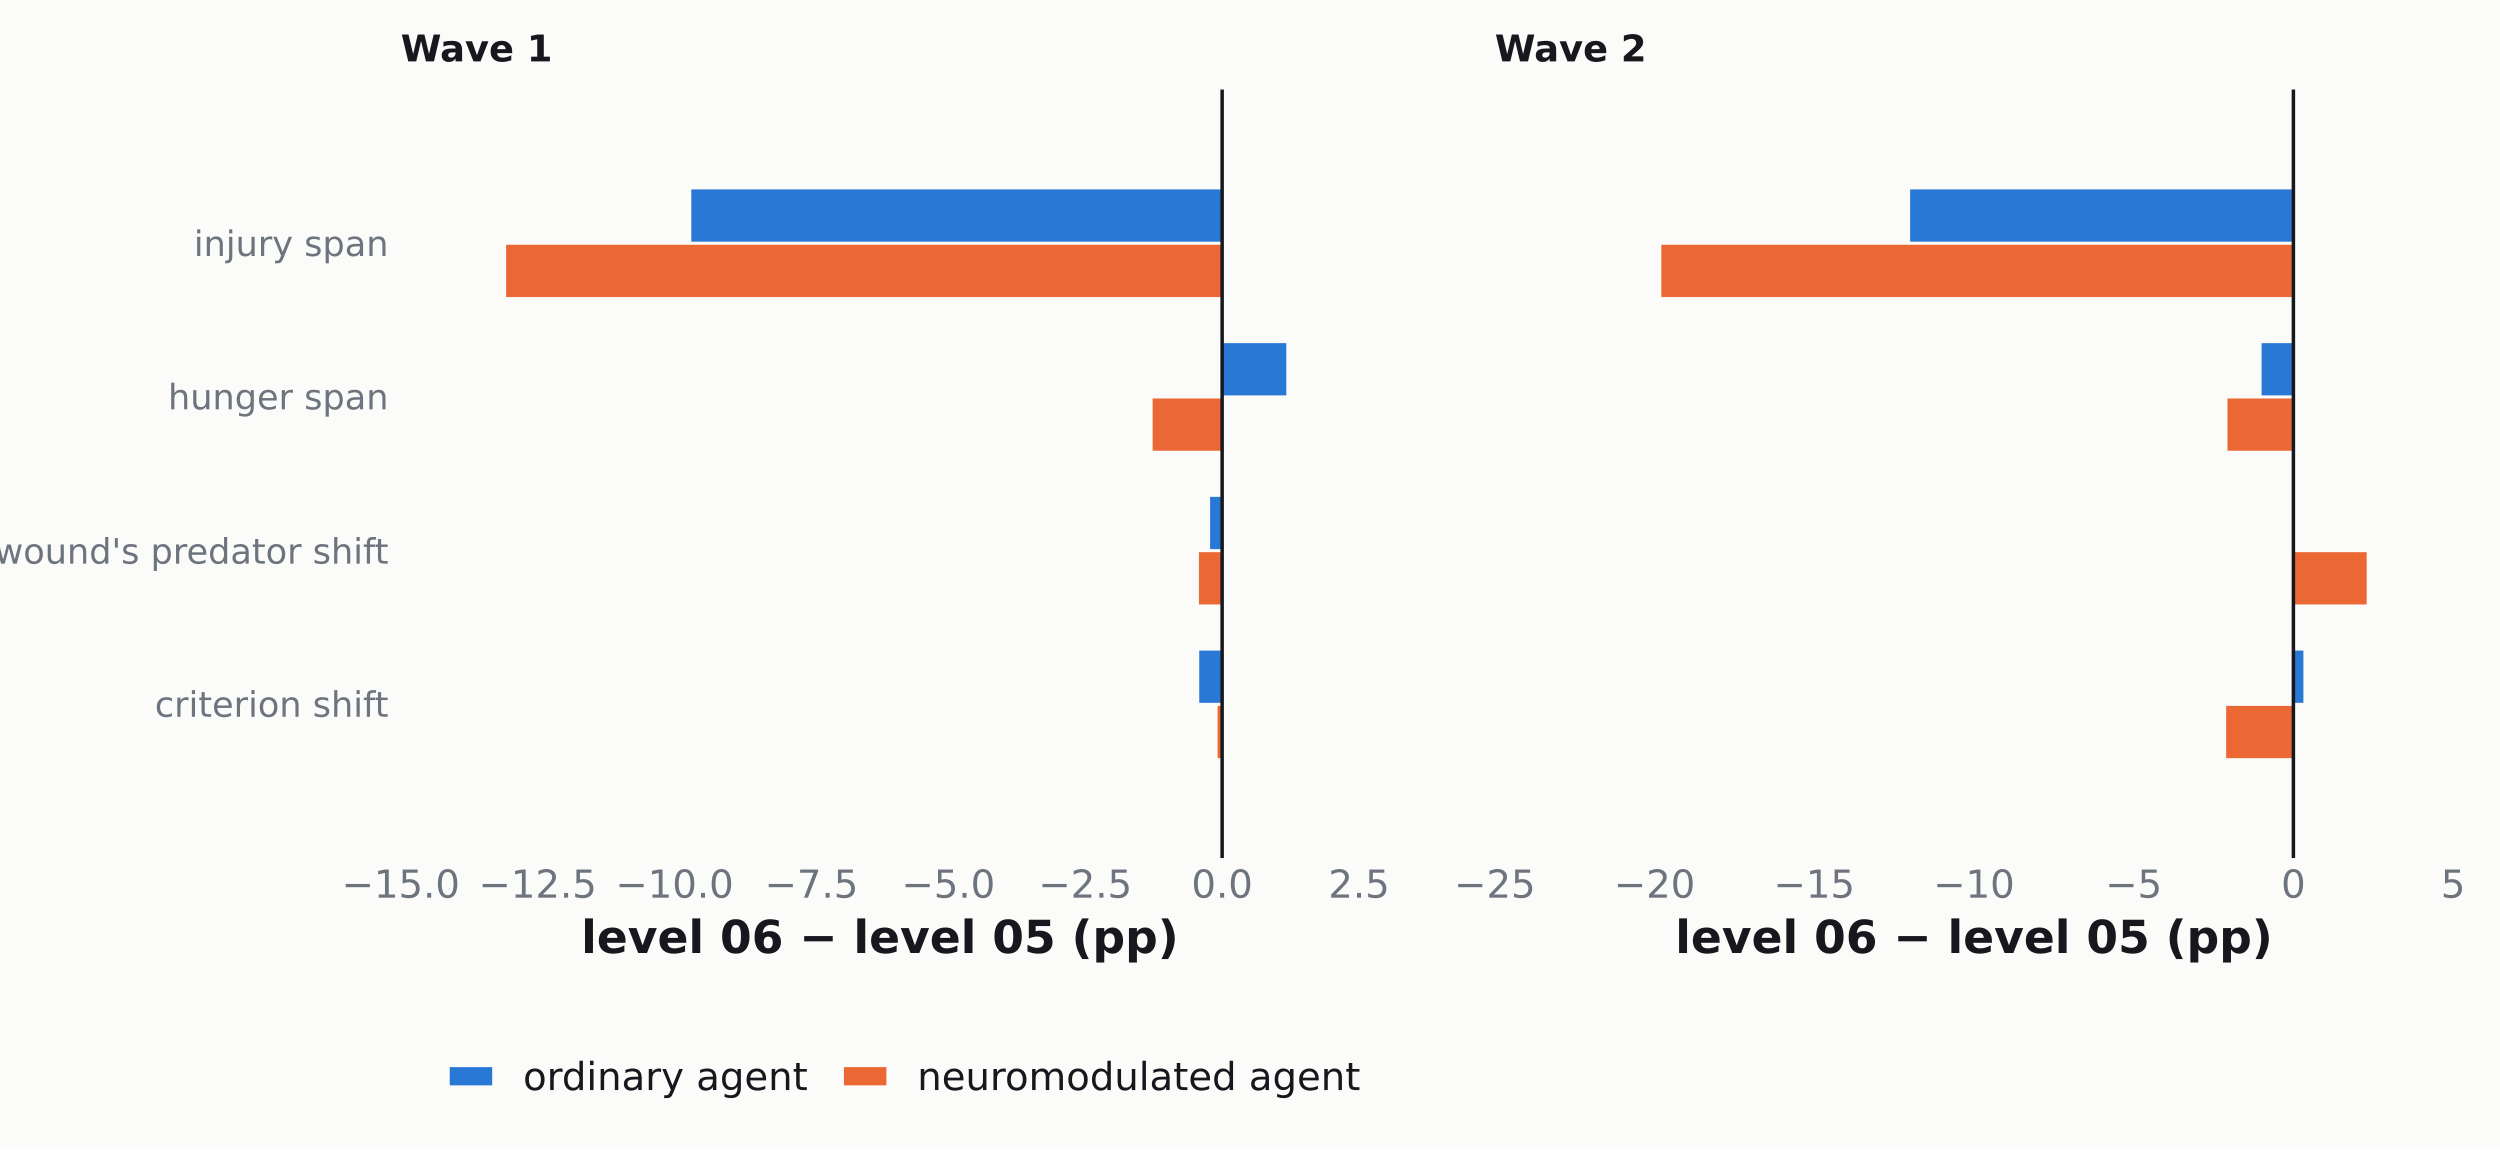
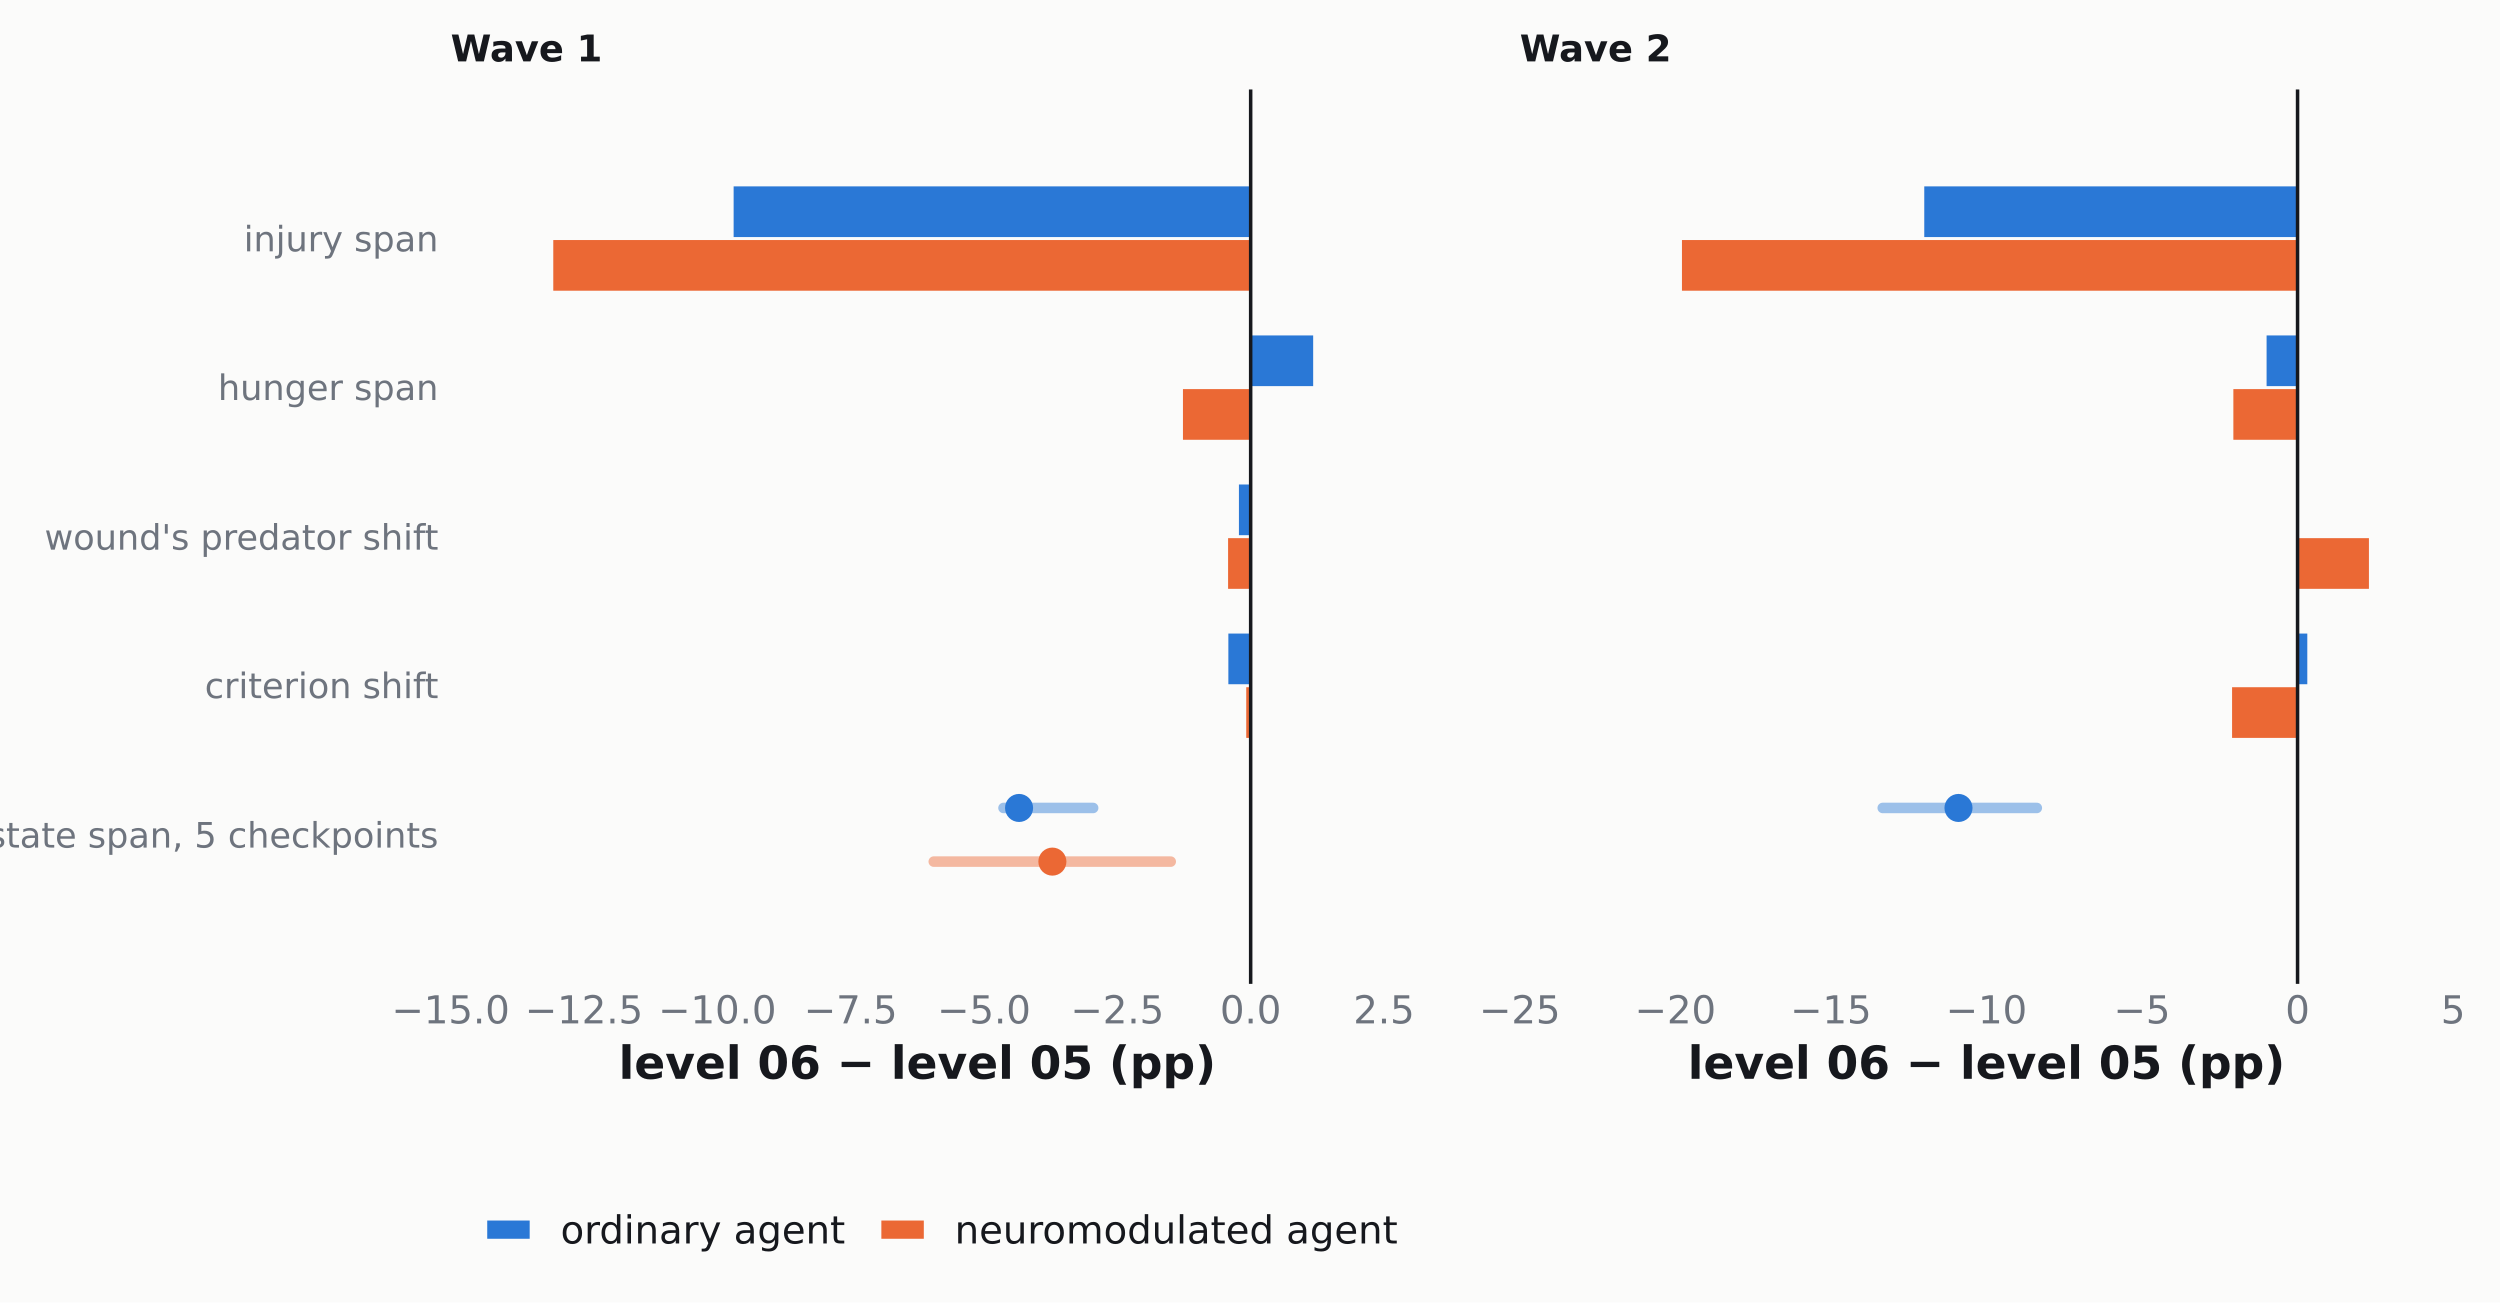
- <svg xmlns="http://www.w3.org/2000/svg" width="712.356pt" height="327.402pt" viewBox="0 0 712.356 327.402" version="1.1">
+ <svg xmlns="http://www.w3.org/2000/svg" xmlns:xlink="http://www.w3.org/1999/xlink" width="712.482pt" height="371.178pt" viewBox="0 0 712.482 371.178" version="1.1">
  <defs>
    <style type="text/css">*{stroke-linejoin: round; stroke-linecap: butt}</style>
  </defs>
  <g id="figure_1">
    <g id="patch_1">
-       <path d="M 0 327.402  L 712.356 327.402  L 712.356 0  L 0 0  z " style="fill: #fbfbfa" />
+       <path d="M -0 371.178  L 712.482 371.178  L 712.482 0  L -0 0  z " style="fill: #fbfbfa" />
    </g>
    <g id="axes_1">
      <g id="patch_2">
-         <path d="M 114.197 244.506  L 387.247 244.506  L 387.247 25.504  L 114.197 25.504  z " style="fill: #fbfbfa" />
+         <path d="M 128.436 280.388  L 394.429 280.388  L 394.429 25.504  L 128.436 25.504  z " style="fill: #fbfbfa" />
      </g>
      <g id="matplotlib.axis_1">
        <g id="xtick_1">
          <g id="line2d_1" />
          <g id="text_1">
-             <text style="font-size: 11px; font-family: 'Pretendard', 'system-ui', 'DejaVu Sans', sans-serif; text-anchor: middle; fill: #6e747e" x="114.197" y="255.784" transform="rotate(-0 114.1972 255.7838)">−15.0</text>
+             <text style="font-size: 11px; font-family: 'Pretendard', 'system-ui', 'DejaVu Sans', sans-serif; text-anchor: middle; fill: #6e747e" x="128.436" y="291.666" transform="rotate(-0 128.4363 291.6657)">−15.0</text>
          </g>
        </g>
        <g id="xtick_2">
          <g id="line2d_2" />
          <g id="text_2">
-             <text style="font-size: 11px; font-family: 'Pretendard', 'system-ui', 'DejaVu Sans', sans-serif; text-anchor: middle; fill: #6e747e" x="153.204" y="255.784" transform="rotate(-0 153.2043 255.7838)">−12.5</text>
+             <text style="font-size: 11px; font-family: 'Pretendard', 'system-ui', 'DejaVu Sans', sans-serif; text-anchor: middle; fill: #6e747e" x="166.435" y="291.666" transform="rotate(-0 166.4352 291.6657)">−12.5</text>
          </g>
        </g>
        <g id="xtick_3">
          <g id="line2d_3" />
          <g id="text_3">
-             <text style="font-size: 11px; font-family: 'Pretendard', 'system-ui', 'DejaVu Sans', sans-serif; text-anchor: middle; fill: #6e747e" x="192.211" y="255.784" transform="rotate(-0 192.2114 255.7838)">−10.0</text>
+             <text style="font-size: 11px; font-family: 'Pretendard', 'system-ui', 'DejaVu Sans', sans-serif; text-anchor: middle; fill: #6e747e" x="204.434" y="291.666" transform="rotate(-0 204.4342 291.6657)">−10.0</text>
          </g>
        </g>
        <g id="xtick_4">
          <g id="line2d_4" />
          <g id="text_4">
-             <text style="font-size: 11px; font-family: 'Pretendard', 'system-ui', 'DejaVu Sans', sans-serif; text-anchor: middle; fill: #6e747e" x="231.219" y="255.784" transform="rotate(-0 231.2185 255.7838)">−7.5</text>
+             <text style="font-size: 11px; font-family: 'Pretendard', 'system-ui', 'DejaVu Sans', sans-serif; text-anchor: middle; fill: #6e747e" x="242.433" y="291.666" transform="rotate(-0 242.4332 291.6657)">−7.5</text>
          </g>
        </g>
        <g id="xtick_5">
          <g id="line2d_5" />
          <g id="text_5">
-             <text style="font-size: 11px; font-family: 'Pretendard', 'system-ui', 'DejaVu Sans', sans-serif; text-anchor: middle; fill: #6e747e" x="270.226" y="255.784" transform="rotate(-0 270.2256 255.7838)">−5.0</text>
+             <text style="font-size: 11px; font-family: 'Pretendard', 'system-ui', 'DejaVu Sans', sans-serif; text-anchor: middle; fill: #6e747e" x="280.432" y="291.666" transform="rotate(-0 280.4322 291.6657)">−5.0</text>
          </g>
        </g>
        <g id="xtick_6">
          <g id="line2d_6" />
          <g id="text_6">
-             <text style="font-size: 11px; font-family: 'Pretendard', 'system-ui', 'DejaVu Sans', sans-serif; text-anchor: middle; fill: #6e747e" x="309.233" y="255.784" transform="rotate(-0 309.2327 255.7838)">−2.5</text>
+             <text style="font-size: 11px; font-family: 'Pretendard', 'system-ui', 'DejaVu Sans', sans-serif; text-anchor: middle; fill: #6e747e" x="318.431" y="291.666" transform="rotate(-0 318.4312 291.6657)">−2.5</text>
          </g>
        </g>
        <g id="xtick_7">
          <g id="line2d_7" />
          <g id="text_7">
-             <text style="font-size: 11px; font-family: 'Pretendard', 'system-ui', 'DejaVu Sans', sans-serif; text-anchor: middle; fill: #6e747e" x="348.24" y="255.784" transform="rotate(-0 348.2398 255.7838)">0.0</text>
+             <text style="font-size: 11px; font-family: 'Pretendard', 'system-ui', 'DejaVu Sans', sans-serif; text-anchor: middle; fill: #6e747e" x="356.43" y="291.666" transform="rotate(-0 356.4302 291.6657)">0.0</text>
          </g>
        </g>
        <g id="xtick_8">
          <g id="line2d_8" />
          <g id="text_8">
-             <text style="font-size: 11px; font-family: 'Pretendard', 'system-ui', 'DejaVu Sans', sans-serif; text-anchor: middle; fill: #6e747e" x="387.247" y="255.784" transform="rotate(-0 387.247 255.7838)">2.5</text>
+             <text style="font-size: 11px; font-family: 'Pretendard', 'system-ui', 'DejaVu Sans', sans-serif; text-anchor: middle; fill: #6e747e" x="394.429" y="291.666" transform="rotate(-0 394.4292 291.6657)">2.5</text>
          </g>
        </g>
        <g id="text_9">
-           <text style="font-weight: 600; font-size: 13px; font-family: 'Pretendard', 'system-ui', 'DejaVu Sans', sans-serif; text-anchor: middle; fill: #16181d" x="250.722" y="271.561" transform="rotate(-0 250.7221 271.5607)">level 06 − level 05 (pp)</text>
+           <text style="font-weight: 600; font-size: 13px; font-family: 'Pretendard', 'system-ui', 'DejaVu Sans', sans-serif; text-anchor: middle; fill: #16181d" x="261.433" y="307.443" transform="rotate(-0 261.4327 307.4426)">level 06 − level 05 (pp)</text>
        </g>
      </g>
      <g id="matplotlib.axis_2">
        <g id="ytick_1">
          <g id="line2d_9" />
          <g id="text_10">
-             <text style="font-size: 10px; font-family: 'Pretendard', 'system-ui', 'DejaVu Sans', sans-serif; text-anchor: end; fill: #6e747e" x="110.697" y="72.952" transform="rotate(-0 110.6972 72.95201)">injury span</text>
+             <text style="font-size: 10px; font-family: 'Pretendard', 'system-ui', 'DejaVu Sans', sans-serif; text-anchor: end; fill: #6e747e" x="124.936" y="71.632" transform="rotate(-0 124.9363 71.63224)">injury span</text>
          </g>
        </g>
        <g id="ytick_2">
          <g id="line2d_10" />
          <g id="text_11">
-             <text style="font-size: 10px; font-family: 'Pretendard', 'system-ui', 'DejaVu Sans', sans-serif; text-anchor: end; fill: #6e747e" x="110.697" y="116.64" transform="rotate(-0 110.6972 116.64)">hunger span</text>
+             <text style="font-size: 10px; font-family: 'Pretendard', 'system-ui', 'DejaVu Sans', sans-serif; text-anchor: end; fill: #6e747e" x="124.936" y="114.001" transform="rotate(-0 124.9363 114.0005)">hunger span</text>
          </g>
        </g>
        <g id="ytick_3">
          <g id="line2d_11" />
          <g id="text_12">
-             <text style="font-size: 10px; font-family: 'Pretendard', 'system-ui', 'DejaVu Sans', sans-serif; text-anchor: end; fill: #6e747e" x="110.697" y="160.607" transform="rotate(-0 110.6972 160.607)">wound's predator shift</text>
+             <text style="font-size: 10px; font-family: 'Pretendard', 'system-ui', 'DejaVu Sans', sans-serif; text-anchor: end; fill: #6e747e" x="124.936" y="156.648" transform="rotate(-0 124.9363 156.6477)">wound's predator shift</text>
          </g>
        </g>
        <g id="ytick_4">
          <g id="line2d_12" />
          <g id="text_13">
-             <text style="font-size: 10px; font-family: 'Pretendard', 'system-ui', 'DejaVu Sans', sans-serif; text-anchor: end; fill: #6e747e" x="110.697" y="204.241" transform="rotate(-0 110.6972 204.2411)">criterion shift</text>
+             <text style="font-size: 10px; font-family: 'Pretendard', 'system-ui', 'DejaVu Sans', sans-serif; text-anchor: end; fill: #6e747e" x="124.936" y="198.962" transform="rotate(-0 124.9363 198.962)">criterion shift</text>
+           </g>
+         </g>
+         <g id="ytick_5">
+           <g id="line2d_13" />
+           <g id="text_14">
+             <text style="font-size: 10px; font-family: 'Pretendard', 'system-ui', 'DejaVu Sans', sans-serif; text-anchor: end; fill: #6e747e" x="124.936" y="241.555" transform="rotate(-0 124.9363 241.5553)">state span, 5 checkpoints</text>
          </g>
        </g>
      </g>
      <g id="patch_3">
-         <path d="M 348.24 68.866  L 196.979 68.866  L 196.979 53.974  L 348.24 53.974  z " clip-path="url(#pf181e5ffb9)" style="fill: #2a78d6" />
+         <path d="M 356.43 67.56  L 209.078 67.56  L 209.078 53.116  L 356.43 53.116  z " clip-path="url(#pb6d5bcc09e)" style="fill: #2a78d6" />
      </g>
      <g id="patch_4">
-         <path d="M 348.24 112.667  L 366.525 112.667  L 366.525 97.775  L 348.24 97.775  z " clip-path="url(#pf181e5ffb9)" style="fill: #2a78d6" />
+         <path d="M 356.43 110.041  L 374.243 110.041  L 374.243 95.597  L 356.43 95.597  z " clip-path="url(#pb6d5bcc09e)" style="fill: #2a78d6" />
      </g>
      <g id="patch_5">
-         <path d="M 348.24 156.467  L 344.807 156.467  L 344.807 141.575  L 348.24 141.575  z " clip-path="url(#pf181e5ffb9)" style="fill: #2a78d6" />
+         <path d="M 356.43 152.521  L 353.086 152.521  L 353.086 138.078  L 356.43 138.078  z " clip-path="url(#pb6d5bcc09e)" style="fill: #2a78d6" />
      </g>
      <g id="patch_6">
-         <path d="M 348.24 200.268  L 341.715 200.268  L 341.715 185.376  L 348.24 185.376  z " clip-path="url(#pf181e5ffb9)" style="fill: #2a78d6" />
+         <path d="M 356.43 195.002  L 350.074 195.002  L 350.074 180.559  L 356.43 180.559  z " clip-path="url(#pb6d5bcc09e)" style="fill: #2a78d6" />
      </g>
      <g id="patch_7">
-         <path d="M 348.24 84.635  L 144.216 84.635  L 144.216 69.742  L 348.24 69.742  z " clip-path="url(#pf181e5ffb9)" style="fill: #eb6834" />
+         <path d="M 356.43 82.853  L 157.679 82.853  L 157.679 68.409  L 356.43 68.409  z " clip-path="url(#pb6d5bcc09e)" style="fill: #eb6834" />
      </g>
      <g id="patch_8">
-         <path d="M 348.24 128.435  L 328.432 128.435  L 328.432 113.543  L 348.24 113.543  z " clip-path="url(#pf181e5ffb9)" style="fill: #eb6834" />
+         <path d="M 356.43 125.334  L 337.134 125.334  L 337.134 110.89  L 356.43 110.89  z " clip-path="url(#pb6d5bcc09e)" style="fill: #eb6834" />
      </g>
      <g id="patch_9">
-         <path d="M 348.24 172.236  L 341.633 172.236  L 341.633 157.343  L 348.24 157.343  z " clip-path="url(#pf181e5ffb9)" style="fill: #eb6834" />
+         <path d="M 356.43 167.814  L 349.994 167.814  L 349.994 153.371  L 356.43 153.371  z " clip-path="url(#pb6d5bcc09e)" style="fill: #eb6834" />
      </g>
      <g id="patch_10">
-         <path d="M 348.24 216.036  L 346.947 216.036  L 346.947 201.144  L 348.24 201.144  z " clip-path="url(#pf181e5ffb9)" style="fill: #eb6834" />
-       </g>
-       <g id="line2d_13">
-         <path d="M 348.24 244.506  L 348.24 25.504  " clip-path="url(#pf181e5ffb9)" style="fill: none; stroke: #16181d; stroke-linecap: round" />
-       </g>
-       <g id="text_14">
-         <text style="font-weight: 600; font-size: 10.5px; font-family: 'Pretendard', 'system-ui', 'DejaVu Sans', sans-serif; text-anchor: start; fill: #16181d" x="114.197" y="17.504" transform="rotate(-0 114.1972 17.50383)">Wave 1</text>
+         <path d="M 356.43 210.295  L 355.171 210.295  L 355.171 195.852  L 356.43 195.852  z " clip-path="url(#pb6d5bcc09e)" style="fill: #eb6834" />
+       </g>
+       <g id="line2d_14">
+         <path d="M 285.99 230.261  L 311.539 230.261  " clip-path="url(#pb6d5bcc09e)" style="fill: none; stroke: #2a78d6; stroke-opacity: 0.45; stroke-width: 3; stroke-linecap: round" />
+       </g>
+       <g id="line2d_15">
+         <defs>
+           <path id="m5a397dd3b4" d="M 0 3.5  C 0.928 3.5 1.819 3.131 2.475 2.475  C 3.131 1.819 3.5 0.928 3.5 0  C 3.5 -0.928 3.131 -1.819 2.475 -2.475  C 1.819 -3.131 0.928 -3.5 0 -3.5  C -0.928 -3.5 -1.819 -3.131 -2.475 -2.475  C -3.131 -1.819 -3.5 -0.928 -3.5 0  C -3.5 0.928 -3.131 1.819 -2.475 2.475  C -1.819 3.131 -0.928 3.5 0 3.5  z " style="stroke: #2a78d6" />
+         </defs>
+         <g clip-path="url(#pb6d5bcc09e)">
+           <use xlink:href="#m5a397dd3b4" x="290.425" y="230.261" style="fill: #2a78d6; stroke: #2a78d6" />
+         </g>
+       </g>
+       <g id="line2d_16">
+         <path d="M 266.112 245.554  L 333.651 245.554  " clip-path="url(#pb6d5bcc09e)" style="fill: none; stroke: #eb6834; stroke-opacity: 0.45; stroke-width: 3; stroke-linecap: round" />
+       </g>
+       <g id="line2d_17">
+         <defs>
+           <path id="mee2630f8b6" d="M 0 3.5  C 0.928 3.5 1.819 3.131 2.475 2.475  C 3.131 1.819 3.5 0.928 3.5 0  C 3.5 -0.928 3.131 -1.819 2.475 -2.475  C 1.819 -3.131 0.928 -3.5 0 -3.5  C -0.928 -3.5 -1.819 -3.131 -2.475 -2.475  C -3.131 -1.819 -3.5 -0.928 -3.5 0  C -3.5 0.928 -3.131 1.819 -2.475 2.475  C -1.819 3.131 -0.928 3.5 0 3.5  z " style="stroke: #eb6834" />
+         </defs>
+         <g clip-path="url(#pb6d5bcc09e)">
+           <use xlink:href="#mee2630f8b6" x="299.922" y="245.554" style="fill: #eb6834; stroke: #eb6834" />
+         </g>
+       </g>
+       <g id="line2d_18">
+         <path d="M 356.43 280.388  L 356.43 25.504  " clip-path="url(#pb6d5bcc09e)" style="fill: none; stroke: #16181d; stroke-linecap: round" />
+       </g>
+       <g id="text_15">
+         <text style="font-weight: 600; font-size: 10.5px; font-family: 'Pretendard', 'system-ui', 'DejaVu Sans', sans-serif; text-anchor: start; fill: #16181d" x="128.436" y="17.504" transform="rotate(-0 128.4363 17.50383)">Wave 1</text>
      </g>
      <g id="legend_1">
        <g id="patch_11">
-           <path d="M 128.147 309.264  L 140.247 309.264  L 140.247 304.067  L 128.147 304.067  z " style="fill: #2a78d6" />
-         </g>
-         <g id="text_15">
-           <text style="font-size: 11px; font-family: 'Pretendard', 'system-ui', 'DejaVu Sans', sans-serif; text-anchor: start; fill: #16181d" x="149.047" y="310.612" transform="rotate(-0 149.0468 310.6119)">ordinary agent</text>
+           <path d="M 138.857 353.04  L 150.957 353.04  L 150.957 347.843  L 138.857 347.843  z " style="fill: #2a78d6" />
+         </g>
+         <g id="text_16">
+           <text style="font-size: 11px; font-family: 'Pretendard', 'system-ui', 'DejaVu Sans', sans-serif; text-anchor: start; fill: #16181d" x="159.757" y="354.388" transform="rotate(-0 159.7575 354.3878)">ordinary agent</text>
        </g>
        <g id="patch_12">
-           <path d="M 240.469 309.264  L 252.569 309.264  L 252.569 304.067  L 240.469 304.067  z " style="fill: #eb6834" />
-         </g>
-         <g id="text_16">
-           <text style="font-size: 11px; font-family: 'Pretendard', 'system-ui', 'DejaVu Sans', sans-serif; text-anchor: start; fill: #16181d" x="261.369" y="310.612" transform="rotate(-0 261.3689 310.6119)">neuromodulated agent</text>
+           <path d="M 251.18 353.04  L 263.28 353.04  L 263.28 347.843  L 251.18 347.843  z " style="fill: #eb6834" />
+         </g>
+         <g id="text_17">
+           <text style="font-size: 11px; font-family: 'Pretendard', 'system-ui', 'DejaVu Sans', sans-serif; text-anchor: start; fill: #16181d" x="272.08" y="354.388" transform="rotate(-0 272.0795 354.3878)">neuromodulated agent</text>
        </g>
      </g>
    </g>
    <g id="axes_2">
      <g id="patch_13">
-         <path d="M 425.945 244.506  L 698.994 244.506  L 698.994 25.504  L 425.945 25.504  z " style="fill: #fbfbfa" />
+         <path d="M 433.127 280.388  L 699.12 280.388  L 699.12 25.504  L 433.127 25.504  z " style="fill: #fbfbfa" />
      </g>
      <g id="matplotlib.axis_3">
        <g id="xtick_9">
-           <g id="line2d_14" />
-           <g id="text_17">
-             <text style="font-size: 11px; font-family: 'Pretendard', 'system-ui', 'DejaVu Sans', sans-serif; text-anchor: middle; fill: #6e747e" x="425.945" y="255.784" transform="rotate(-0 425.9447 255.7838)">−25</text>
+           <g id="line2d_19" />
+           <g id="text_18">
+             <text style="font-size: 11px; font-family: 'Pretendard', 'system-ui', 'DejaVu Sans', sans-serif; text-anchor: middle; fill: #6e747e" x="433.127" y="291.666" transform="rotate(-0 433.1269 291.6657)">−25</text>
          </g>
        </g>
        <g id="xtick_10">
-           <g id="line2d_15" />
-           <g id="text_18">
-             <text style="font-size: 11px; font-family: 'Pretendard', 'system-ui', 'DejaVu Sans', sans-serif; text-anchor: middle; fill: #6e747e" x="471.453" y="255.784" transform="rotate(-0 471.453 255.7838)">−20</text>
+           <g id="line2d_20" />
+           <g id="text_19">
+             <text style="font-size: 11px; font-family: 'Pretendard', 'system-ui', 'DejaVu Sans', sans-serif; text-anchor: middle; fill: #6e747e" x="477.459" y="291.666" transform="rotate(-0 477.4591 291.6657)">−20</text>
          </g>
        </g>
        <g id="xtick_11">
-           <g id="line2d_16" />
-           <g id="text_19">
-             <text style="font-size: 11px; font-family: 'Pretendard', 'system-ui', 'DejaVu Sans', sans-serif; text-anchor: middle; fill: #6e747e" x="516.961" y="255.784" transform="rotate(-0 516.9613 255.7838)">−15</text>
+           <g id="line2d_21" />
+           <g id="text_20">
+             <text style="font-size: 11px; font-family: 'Pretendard', 'system-ui', 'DejaVu Sans', sans-serif; text-anchor: middle; fill: #6e747e" x="521.791" y="291.666" transform="rotate(-0 521.7912 291.6657)">−15</text>
          </g>
        </g>
        <g id="xtick_12">
-           <g id="line2d_17" />
-           <g id="text_20">
-             <text style="font-size: 11px; font-family: 'Pretendard', 'system-ui', 'DejaVu Sans', sans-serif; text-anchor: middle; fill: #6e747e" x="562.47" y="255.784" transform="rotate(-0 562.4696 255.7838)">−10</text>
+           <g id="line2d_22" />
+           <g id="text_21">
+             <text style="font-size: 11px; font-family: 'Pretendard', 'system-ui', 'DejaVu Sans', sans-serif; text-anchor: middle; fill: #6e747e" x="566.123" y="291.666" transform="rotate(-0 566.1234 291.6657)">−10</text>
          </g>
        </g>
        <g id="xtick_13">
-           <g id="line2d_18" />
-           <g id="text_21">
-             <text style="font-size: 11px; font-family: 'Pretendard', 'system-ui', 'DejaVu Sans', sans-serif; text-anchor: middle; fill: #6e747e" x="607.978" y="255.784" transform="rotate(-0 607.9779 255.7838)">−5</text>
+           <g id="line2d_23" />
+           <g id="text_22">
+             <text style="font-size: 11px; font-family: 'Pretendard', 'system-ui', 'DejaVu Sans', sans-serif; text-anchor: middle; fill: #6e747e" x="610.456" y="291.666" transform="rotate(-0 610.4556 291.6657)">−5</text>
          </g>
        </g>
        <g id="xtick_14">
-           <g id="line2d_19" />
-           <g id="text_22">
-             <text style="font-size: 11px; font-family: 'Pretendard', 'system-ui', 'DejaVu Sans', sans-serif; text-anchor: middle; fill: #6e747e" x="653.486" y="255.784" transform="rotate(-0 653.4862 255.7838)">0</text>
+           <g id="line2d_24" />
+           <g id="text_23">
+             <text style="font-size: 11px; font-family: 'Pretendard', 'system-ui', 'DejaVu Sans', sans-serif; text-anchor: middle; fill: #6e747e" x="654.788" y="291.666" transform="rotate(-0 654.7877 291.6657)">0</text>
          </g>
        </g>
        <g id="xtick_15">
-           <g id="line2d_20" />
-           <g id="text_23">
-             <text style="font-size: 11px; font-family: 'Pretendard', 'system-ui', 'DejaVu Sans', sans-serif; text-anchor: middle; fill: #6e747e" x="698.994" y="255.784" transform="rotate(-0 698.9945 255.7838)">5</text>
-           </g>
-         </g>
-         <g id="text_24">
-           <text style="font-weight: 600; font-size: 13px; font-family: 'Pretendard', 'system-ui', 'DejaVu Sans', sans-serif; text-anchor: middle; fill: #16181d" x="562.47" y="271.561" transform="rotate(-0 562.4696 271.5607)">level 06 − level 05 (pp)</text>
+           <g id="line2d_25" />
+           <g id="text_24">
+             <text style="font-size: 11px; font-family: 'Pretendard', 'system-ui', 'DejaVu Sans', sans-serif; text-anchor: middle; fill: #6e747e" x="699.12" y="291.666" transform="rotate(-0 699.1199 291.6657)">5</text>
+           </g>
+         </g>
+         <g id="text_25">
+           <text style="font-weight: 600; font-size: 13px; font-family: 'Pretendard', 'system-ui', 'DejaVu Sans', sans-serif; text-anchor: middle; fill: #16181d" x="566.123" y="307.443" transform="rotate(-0 566.1234 307.4426)">level 06 − level 05 (pp)</text>
        </g>
      </g>
      <g id="matplotlib.axis_4">
-         <g id="ytick_5">
-           <g id="line2d_21" />
-         </g>
        <g id="ytick_6">
-           <g id="line2d_22" />
+           <g id="line2d_26" />
        </g>
        <g id="ytick_7">
-           <g id="line2d_23" />
+           <g id="line2d_27" />
        </g>
        <g id="ytick_8">
-           <g id="line2d_24" />
+           <g id="line2d_28" />
+         </g>
+         <g id="ytick_9">
+           <g id="line2d_29" />
+         </g>
+         <g id="ytick_10">
+           <g id="line2d_30" />
        </g>
      </g>
      <g id="patch_14">
-         <path d="M 653.486 68.866  L 544.278 68.866  L 544.278 53.974  L 653.486 53.974  z " clip-path="url(#p99b34c0426)" style="fill: #2a78d6" />
+         <path d="M 654.788 67.56  L 548.402 67.56  L 548.402 53.116  L 654.788 53.116  z " clip-path="url(#p4d68652c6e)" style="fill: #2a78d6" />
      </g>
      <g id="patch_15">
-         <path d="M 653.486 112.667  L 644.426 112.667  L 644.426 97.775  L 653.486 97.775  z " clip-path="url(#p99b34c0426)" style="fill: #2a78d6" />
+         <path d="M 654.788 110.041  L 645.962 110.041  L 645.962 95.597  L 654.788 95.597  z " clip-path="url(#p4d68652c6e)" style="fill: #2a78d6" />
      </g>
      <g id="patch_16">
-         <path d="M 653.486 156.467  L 653.601 156.467  L 653.601 141.575  L 653.486 141.575  z " clip-path="url(#p99b34c0426)" style="fill: #2a78d6" />
+         <path d="M 654.788 152.521  L 654.899 152.521  L 654.899 138.078  L 654.788 138.078  z " clip-path="url(#p4d68652c6e)" style="fill: #2a78d6" />
      </g>
      <g id="patch_17">
-         <path d="M 653.486 200.268  L 656.336 200.268  L 656.336 185.376  L 653.486 185.376  z " clip-path="url(#p99b34c0426)" style="fill: #2a78d6" />
+         <path d="M 654.788 195.002  L 657.564 195.002  L 657.564 180.559  L 654.788 180.559  z " clip-path="url(#p4d68652c6e)" style="fill: #2a78d6" />
      </g>
      <g id="patch_18">
-         <path d="M 653.486 84.635  L 473.39 84.635  L 473.39 69.742  L 653.486 69.742  z " clip-path="url(#p99b34c0426)" style="fill: #eb6834" />
+         <path d="M 654.788 82.853  L 479.346 82.853  L 479.346 68.409  L 654.788 68.409  z " clip-path="url(#p4d68652c6e)" style="fill: #eb6834" />
      </g>
      <g id="patch_19">
-         <path d="M 653.486 128.435  L 634.705 128.435  L 634.705 113.543  L 653.486 113.543  z " clip-path="url(#p99b34c0426)" style="fill: #eb6834" />
+         <path d="M 654.788 125.334  L 636.491 125.334  L 636.491 110.89  L 654.788 110.89  z " clip-path="url(#p4d68652c6e)" style="fill: #eb6834" />
      </g>
      <g id="patch_20">
-         <path d="M 653.486 172.236  L 674.366 172.236  L 674.366 157.343  L 653.486 157.343  z " clip-path="url(#p99b34c0426)" style="fill: #eb6834" />
+         <path d="M 654.788 167.814  L 675.128 167.814  L 675.128 153.371  L 654.788 153.371  z " clip-path="url(#p4d68652c6e)" style="fill: #eb6834" />
      </g>
      <g id="patch_21">
-         <path d="M 653.486 216.036  L 634.327 216.036  L 634.327 201.144  L 653.486 201.144  z " clip-path="url(#p99b34c0426)" style="fill: #eb6834" />
-       </g>
-       <g id="line2d_25">
-         <path d="M 653.486 244.506  L 653.486 25.504  " clip-path="url(#p99b34c0426)" style="fill: none; stroke: #16181d; stroke-linecap: round" />
-       </g>
-       <g id="text_25">
-         <text style="font-weight: 600; font-size: 10.5px; font-family: 'Pretendard', 'system-ui', 'DejaVu Sans', sans-serif; text-anchor: start; fill: #16181d" x="425.945" y="17.504" transform="rotate(-0 425.9447 17.50383)">Wave 2</text>
+         <path d="M 654.788 210.295  L 636.124 210.295  L 636.124 195.852  L 654.788 195.852  z " clip-path="url(#p4d68652c6e)" style="fill: #eb6834" />
+       </g>
+       <g id="line2d_31">
+         <path d="M 536.565 230.261  L 580.478 230.261  " clip-path="url(#p4d68652c6e)" style="fill: none; stroke: #2a78d6; stroke-opacity: 0.45; stroke-width: 3; stroke-linecap: round" />
+       </g>
+       <g id="line2d_32">
+         <g clip-path="url(#p4d68652c6e)">
+           <use xlink:href="#m5a397dd3b4" x="558.155" y="230.261" style="fill: #2a78d6; stroke: #2a78d6" />
+         </g>
+       </g>
+       <g id="line2d_33">
+         <path d="M 654.788 280.388  L 654.788 25.504  " clip-path="url(#p4d68652c6e)" style="fill: none; stroke: #16181d; stroke-linecap: round" />
+       </g>
+       <g id="text_26">
+         <text style="font-weight: 600; font-size: 10.5px; font-family: 'Pretendard', 'system-ui', 'DejaVu Sans', sans-serif; text-anchor: start; fill: #16181d" x="433.127" y="17.504" transform="rotate(-0 433.1269 17.50383)">Wave 2</text>
      </g>
    </g>
  </g>
  <defs>
-     <clipPath id="pf181e5ffb9">
-       <rect x="114.197" y="25.504" width="273.05" height="219.003" />
+     <clipPath id="pb6d5bcc09e">
+       <rect x="128.436" y="25.504" width="265.993" height="254.885" />
    </clipPath>
-     <clipPath id="p99b34c0426">
-       <rect x="425.945" y="25.504" width="273.05" height="219.003" />
+     <clipPath id="p4d68652c6e">
+       <rect x="433.127" y="25.504" width="265.993" height="254.885" />
    </clipPath>
  </defs>
</svg>
